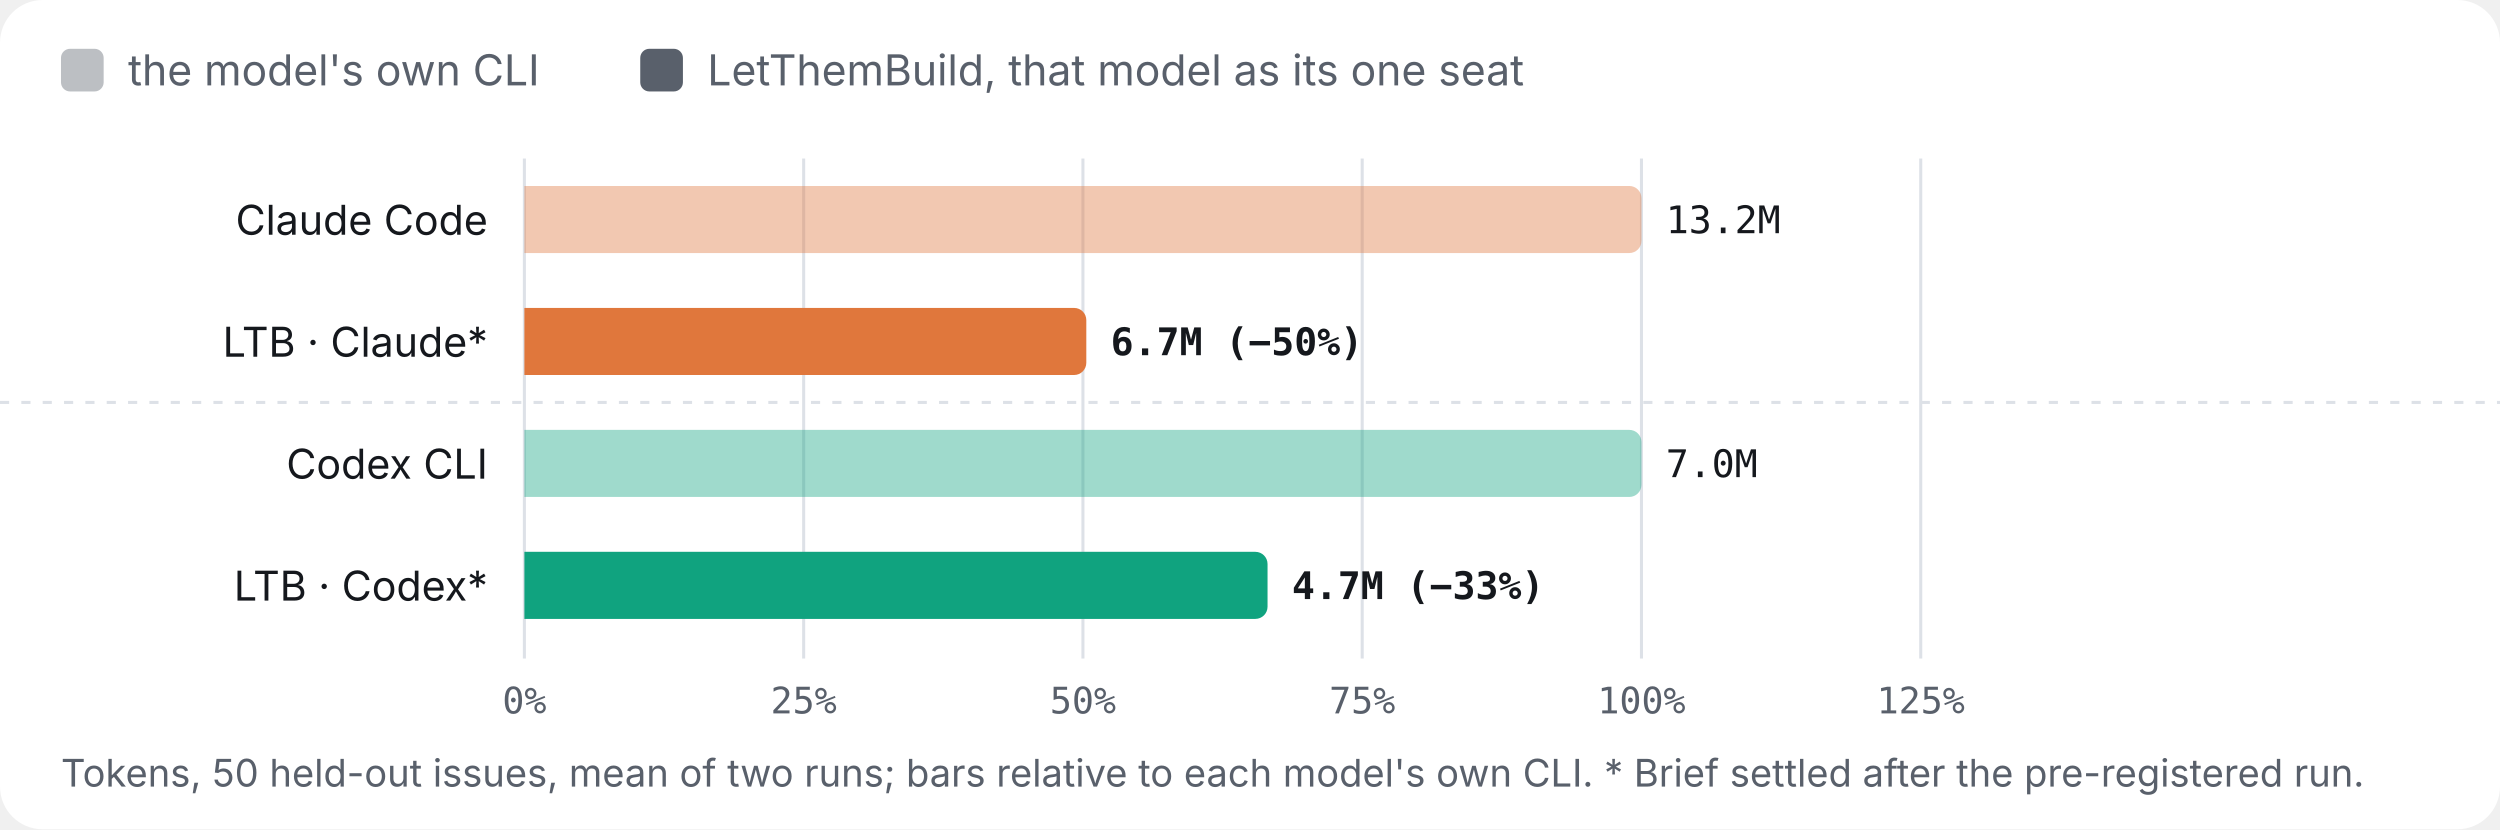
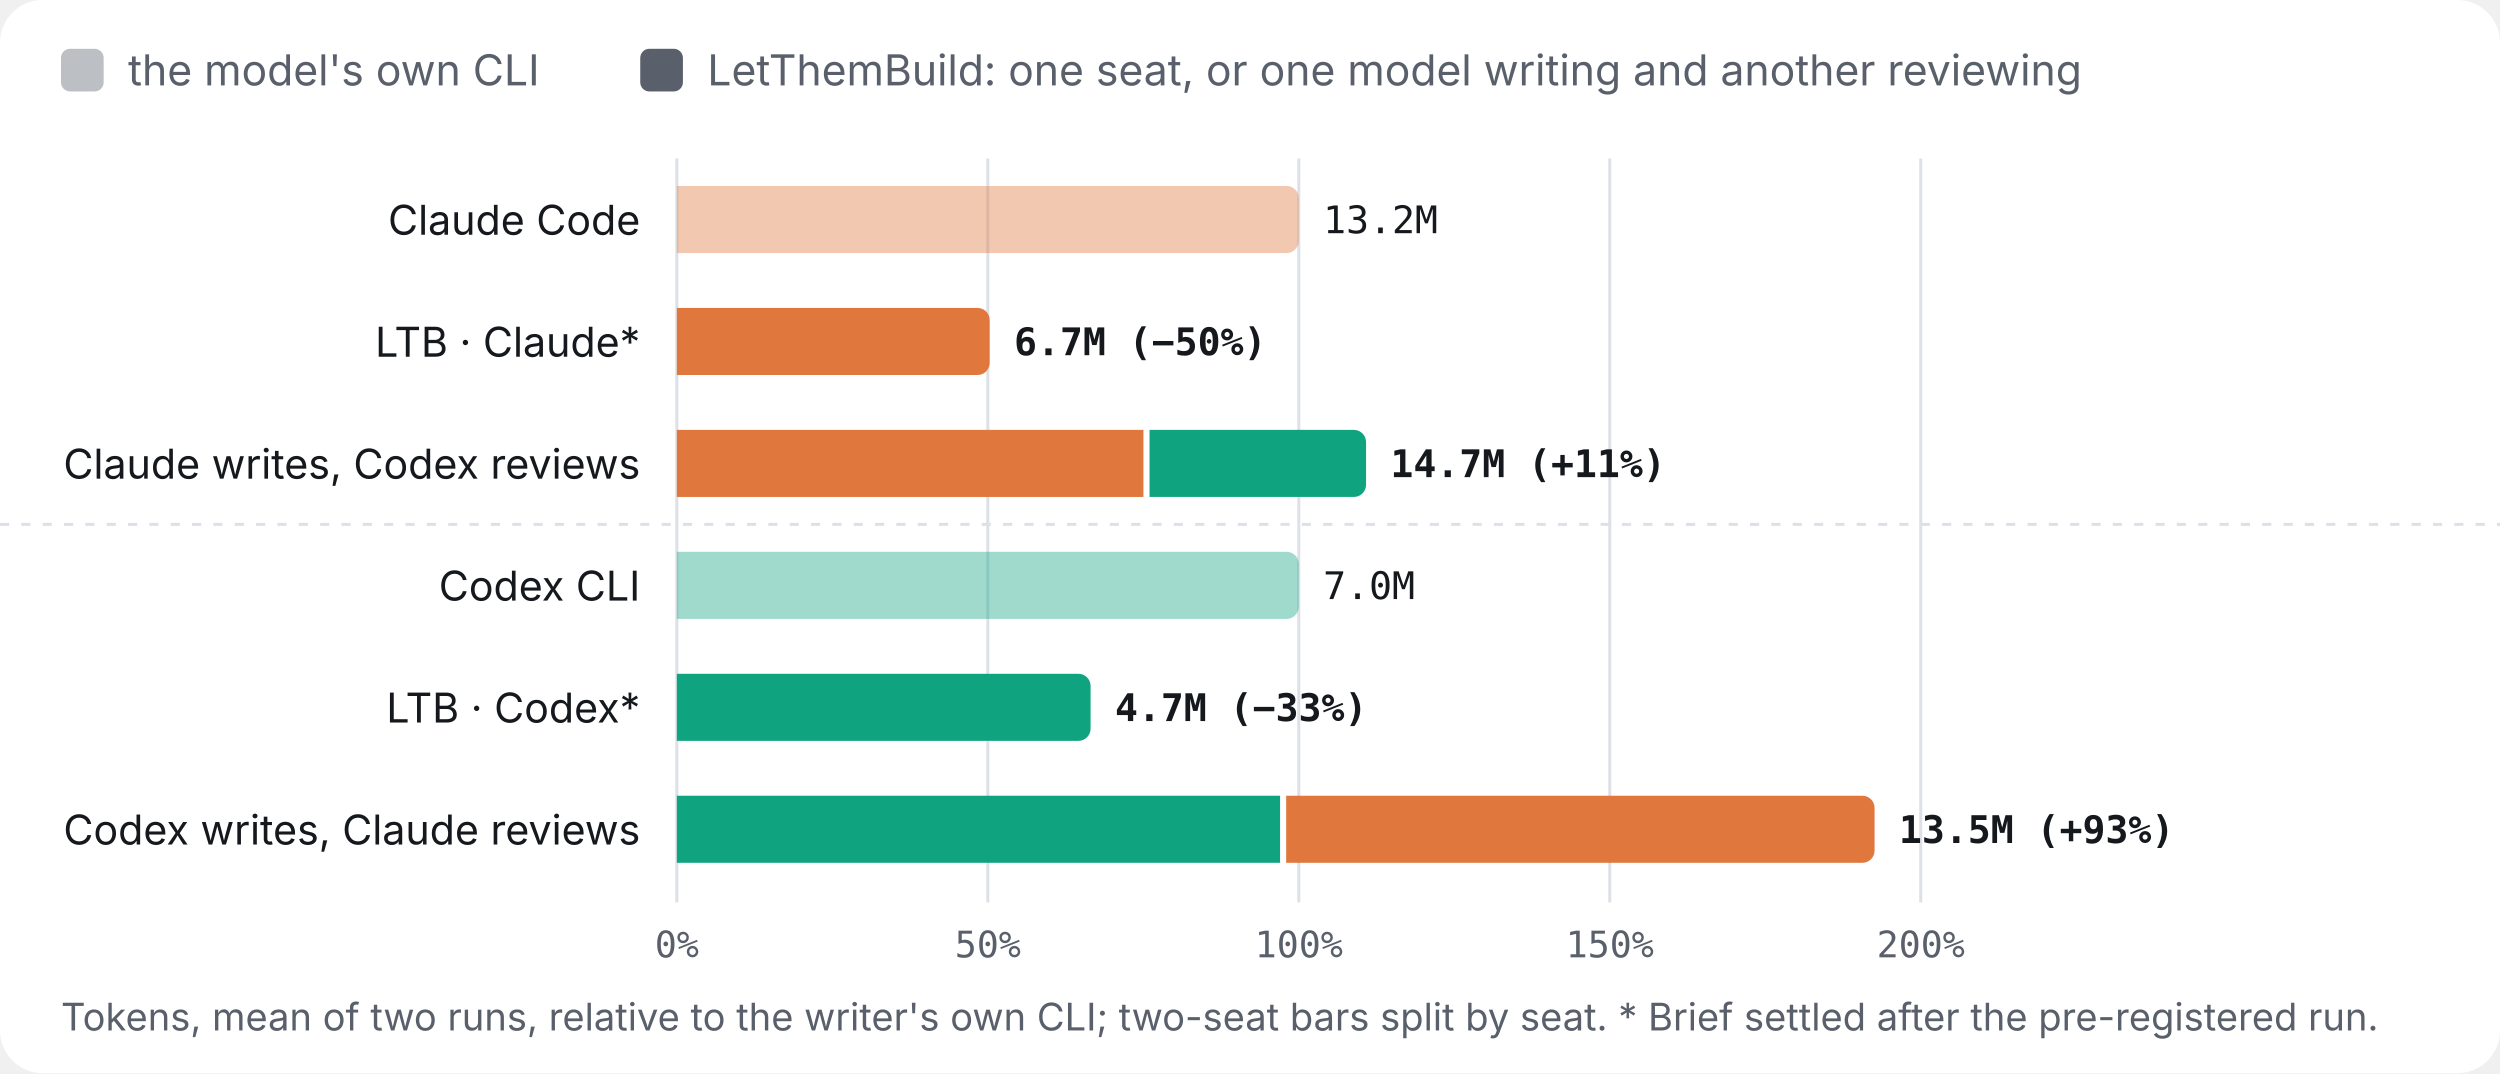
- <svg xmlns="http://www.w3.org/2000/svg" viewBox="0 0 820 272" width="820" role="img">
-   <rect width="820" height="272" rx="14" fill="#ffffff" />
+ <svg xmlns="http://www.w3.org/2000/svg" viewBox="0 0 820 352" width="820" role="img">
+   <rect width="820" height="352" rx="14" fill="#ffffff" />
  <rect x="20" y="16" width="14" height="14" rx="3" fill="#59606b" fill-opacity="0.4" />
  <text x="42" y="28" font-family="-apple-system, 'Segoe UI', 'Instrument Sans', system-ui, sans-serif" font-size="14" fill="#59606b">the model's own CLI</text>
  <rect x="210" y="16" width="14" height="14" rx="3" fill="#59606b" />
-   <text x="232" y="28" font-family="-apple-system, 'Segoe UI', 'Instrument Sans', system-ui, sans-serif" font-size="14" fill="#59606b">LetThemBuild, that model as its one seat</text>
-   <line x1="172" x2="172" y1="52" y2="216" stroke="#dde1e7" />
-   <text x="172" y="234" text-anchor="middle" font-family="ui-monospace, 'SF Mono', 'JetBrains Mono', Menlo, monospace" font-size="12" fill="#59606b">0%</text>
-   <line x1="263.6" x2="263.6" y1="52" y2="216" stroke="#dde1e7" />
-   <text x="263.6" y="234" text-anchor="middle" font-family="ui-monospace, 'SF Mono', 'JetBrains Mono', Menlo, monospace" font-size="12" fill="#59606b">25%</text>
-   <line x1="355.2" x2="355.2" y1="52" y2="216" stroke="#dde1e7" />
-   <text x="355.2" y="234" text-anchor="middle" font-family="ui-monospace, 'SF Mono', 'JetBrains Mono', Menlo, monospace" font-size="12" fill="#59606b">50%</text>
-   <line x1="446.8" x2="446.8" y1="52" y2="216" stroke="#dde1e7" />
-   <text x="446.8" y="234" text-anchor="middle" font-family="ui-monospace, 'SF Mono', 'JetBrains Mono', Menlo, monospace" font-size="12" fill="#59606b">75%</text>
-   <line x1="538.4" x2="538.4" y1="52" y2="216" stroke="#dde1e7" />
-   <text x="538.4" y="234" text-anchor="middle" font-family="ui-monospace, 'SF Mono', 'JetBrains Mono', Menlo, monospace" font-size="12" fill="#59606b">100%</text>
-   <line x1="630" x2="630" y1="52" y2="216" stroke="#dde1e7" />
-   <text x="630" y="234" text-anchor="middle" font-family="ui-monospace, 'SF Mono', 'JetBrains Mono', Menlo, monospace" font-size="12" fill="#59606b">125%</text>
-   <line x1="0" x2="820" y1="132" y2="132" stroke="#dde1e7" stroke-dasharray="3 4" />
-   <text x="160" y="77" text-anchor="end" font-family="-apple-system, 'Segoe UI', 'Instrument Sans', system-ui, sans-serif" font-size="13.5" fill="#15181d">Claude Code</text>
-   <path d="M172,61H534.4a4,4 0 0 1 4,4V79a4,4 0 0 1 -4,4H172Z" fill="#e0773c" fill-opacity="0.4" />
-   <text x="546.4" y="76.5" font-family="ui-monospace, 'SF Mono', 'JetBrains Mono', Menlo, monospace" font-size="12.5" fill="#15181d">13.2M</text>
-   <text x="160" y="117" text-anchor="end" font-family="-apple-system, 'Segoe UI', 'Instrument Sans', system-ui, sans-serif" font-size="13.5" fill="#15181d">LTB · Claude*</text>
-   <path d="M172,101H352.309a4,4 0 0 1 4,4V119a4,4 0 0 1 -4,4H172Z" fill="#e0773c" />
-   <text x="364.309" y="116.5" font-family="ui-monospace, 'SF Mono', 'JetBrains Mono', Menlo, monospace" font-size="12.5" fill="#15181d" font-weight="600">6.7M  (−50%)</text>
-   <text x="160" y="157" text-anchor="end" font-family="-apple-system, 'Segoe UI', 'Instrument Sans', system-ui, sans-serif" font-size="13.5" fill="#15181d">Codex CLI</text>
-   <path d="M172,141H534.4a4,4 0 0 1 4,4V159a4,4 0 0 1 -4,4H172Z" fill="#10a37f" fill-opacity="0.4" />
-   <text x="546.4" y="156.5" font-family="ui-monospace, 'SF Mono', 'JetBrains Mono', Menlo, monospace" font-size="12.5" fill="#15181d">7.0M</text>
-   <text x="160" y="197" text-anchor="end" font-family="-apple-system, 'Segoe UI', 'Instrument Sans', system-ui, sans-serif" font-size="13.5" fill="#15181d">LTB · Codex*</text>
-   <path d="M172,181H411.755a4,4 0 0 1 4,4V199a4,4 0 0 1 -4,4H172Z" fill="#10a37f" />
-   <text x="423.755" y="196.5" font-family="ui-monospace, 'SF Mono', 'JetBrains Mono', Menlo, monospace" font-size="12.5" fill="#15181d" font-weight="600">4.7M  (−33%)</text>
-   <text x="20" y="258" font-family="-apple-system, 'Segoe UI', 'Instrument Sans', system-ui, sans-serif" font-size="12.5" fill="#59606b">Tokens, 50 held-out issues, mean of two runs; bars relative to each model's own CLI. * Brief settled after the pre-registered run.</text>
+   <text x="232" y="28" font-family="-apple-system, 'Segoe UI', 'Instrument Sans', system-ui, sans-serif" font-size="14" fill="#59606b">LetThemBuild: one seat, or one model writing and another reviewing</text>
+   <line x1="222" x2="222" y1="52" y2="296" stroke="#dde1e7" />
+   <text x="222" y="314" text-anchor="middle" font-family="ui-monospace, 'SF Mono', 'JetBrains Mono', Menlo, monospace" font-size="12" fill="#59606b">0%</text>
+   <line x1="324" x2="324" y1="52" y2="296" stroke="#dde1e7" />
+   <text x="324" y="314" text-anchor="middle" font-family="ui-monospace, 'SF Mono', 'JetBrains Mono', Menlo, monospace" font-size="12" fill="#59606b">50%</text>
+   <line x1="426" x2="426" y1="52" y2="296" stroke="#dde1e7" />
+   <text x="426" y="314" text-anchor="middle" font-family="ui-monospace, 'SF Mono', 'JetBrains Mono', Menlo, monospace" font-size="12" fill="#59606b">100%</text>
+   <line x1="528" x2="528" y1="52" y2="296" stroke="#dde1e7" />
+   <text x="528" y="314" text-anchor="middle" font-family="ui-monospace, 'SF Mono', 'JetBrains Mono', Menlo, monospace" font-size="12" fill="#59606b">150%</text>
+   <line x1="630" x2="630" y1="52" y2="296" stroke="#dde1e7" />
+   <text x="630" y="314" text-anchor="middle" font-family="ui-monospace, 'SF Mono', 'JetBrains Mono', Menlo, monospace" font-size="12" fill="#59606b">200%</text>
+   <line x1="0" x2="820" y1="172" y2="172" stroke="#dde1e7" stroke-dasharray="3 4" />
+   <text x="210" y="77" text-anchor="end" font-family="-apple-system, 'Segoe UI', 'Instrument Sans', system-ui, sans-serif" font-size="13.5" fill="#15181d">Claude Code</text>
+   <path d="M222,61H422a4,4 0 0 1 4,4V79a4,4 0 0 1 -4,4H222Z" fill="#e0773c" fill-opacity="0.4" />
+   <text x="434" y="76.5" font-family="ui-monospace, 'SF Mono', 'JetBrains Mono', Menlo, monospace" font-size="12.5" fill="#15181d">13.2M</text>
+   <text x="210" y="117" text-anchor="end" font-family="-apple-system, 'Segoe UI', 'Instrument Sans', system-ui, sans-serif" font-size="13.5" fill="#15181d">LTB · Claude*</text>
+   <path d="M222,101H320.617a4,4 0 0 1 4,4V119a4,4 0 0 1 -4,4H222Z" fill="#e0773c" />
+   <text x="332.617" y="116.5" font-family="ui-monospace, 'SF Mono', 'JetBrains Mono', Menlo, monospace" font-size="12.5" fill="#15181d" font-weight="600">6.7M  (−50%)</text>
+   <text x="210" y="157" text-anchor="end" font-family="-apple-system, 'Segoe UI', 'Instrument Sans', system-ui, sans-serif" font-size="13.5" fill="#15181d">Claude writes, Codex reviews</text>
+   <rect x="222" y="141" width="153.046" height="22" fill="#e0773c" />
+   <path d="M377.046,141H444.066a4,4 0 0 1 4,4V159a4,4 0 0 1 -4,4H377.046Z" fill="#10a37f" />
+   <text x="456.066" y="156.5" font-family="ui-monospace, 'SF Mono', 'JetBrains Mono', Menlo, monospace" font-size="12.5" fill="#15181d" font-weight="600">14.7M  (+11%)</text>
+   <text x="210" y="197" text-anchor="end" font-family="-apple-system, 'Segoe UI', 'Instrument Sans', system-ui, sans-serif" font-size="13.5" fill="#15181d">Codex CLI</text>
+   <path d="M222,181H422a4,4 0 0 1 4,4V199a4,4 0 0 1 -4,4H222Z" fill="#10a37f" fill-opacity="0.4" />
+   <text x="434" y="196.5" font-family="ui-monospace, 'SF Mono', 'JetBrains Mono', Menlo, monospace" font-size="12.5" fill="#15181d">7.0M</text>
+   <text x="210" y="237" text-anchor="end" font-family="-apple-system, 'Segoe UI', 'Instrument Sans', system-ui, sans-serif" font-size="13.5" fill="#15181d">LTB · Codex*</text>
+   <path d="M222,221H353.715a4,4 0 0 1 4,4V239a4,4 0 0 1 -4,4H222Z" fill="#10a37f" />
+   <text x="365.715" y="236.5" font-family="ui-monospace, 'SF Mono', 'JetBrains Mono', Menlo, monospace" font-size="12.5" fill="#15181d" font-weight="600">4.7M  (−33%)</text>
+   <text x="210" y="277" text-anchor="end" font-family="-apple-system, 'Segoe UI', 'Instrument Sans', system-ui, sans-serif" font-size="13.5" fill="#15181d">Codex writes, Claude reviews</text>
+   <rect x="222" y="261" width="197.865" height="22" fill="#10a37f" />
+   <path d="M421.865,261H610.861a4,4 0 0 1 4,4V279a4,4 0 0 1 -4,4H421.865Z" fill="#e0773c" />
+   <text x="622.861" y="276.5" font-family="ui-monospace, 'SF Mono', 'JetBrains Mono', Menlo, monospace" font-size="12.5" fill="#15181d" font-weight="600">13.5M  (+93%)</text>
+   <text x="20" y="338" font-family="-apple-system, 'Segoe UI', 'Instrument Sans', system-ui, sans-serif" font-size="12.5" fill="#59606b">Tokens, mean of two runs, relative to the writer's own CLI; two-seat bars split by seat. * Brief settled after the pre-registered run.</text>
</svg>
